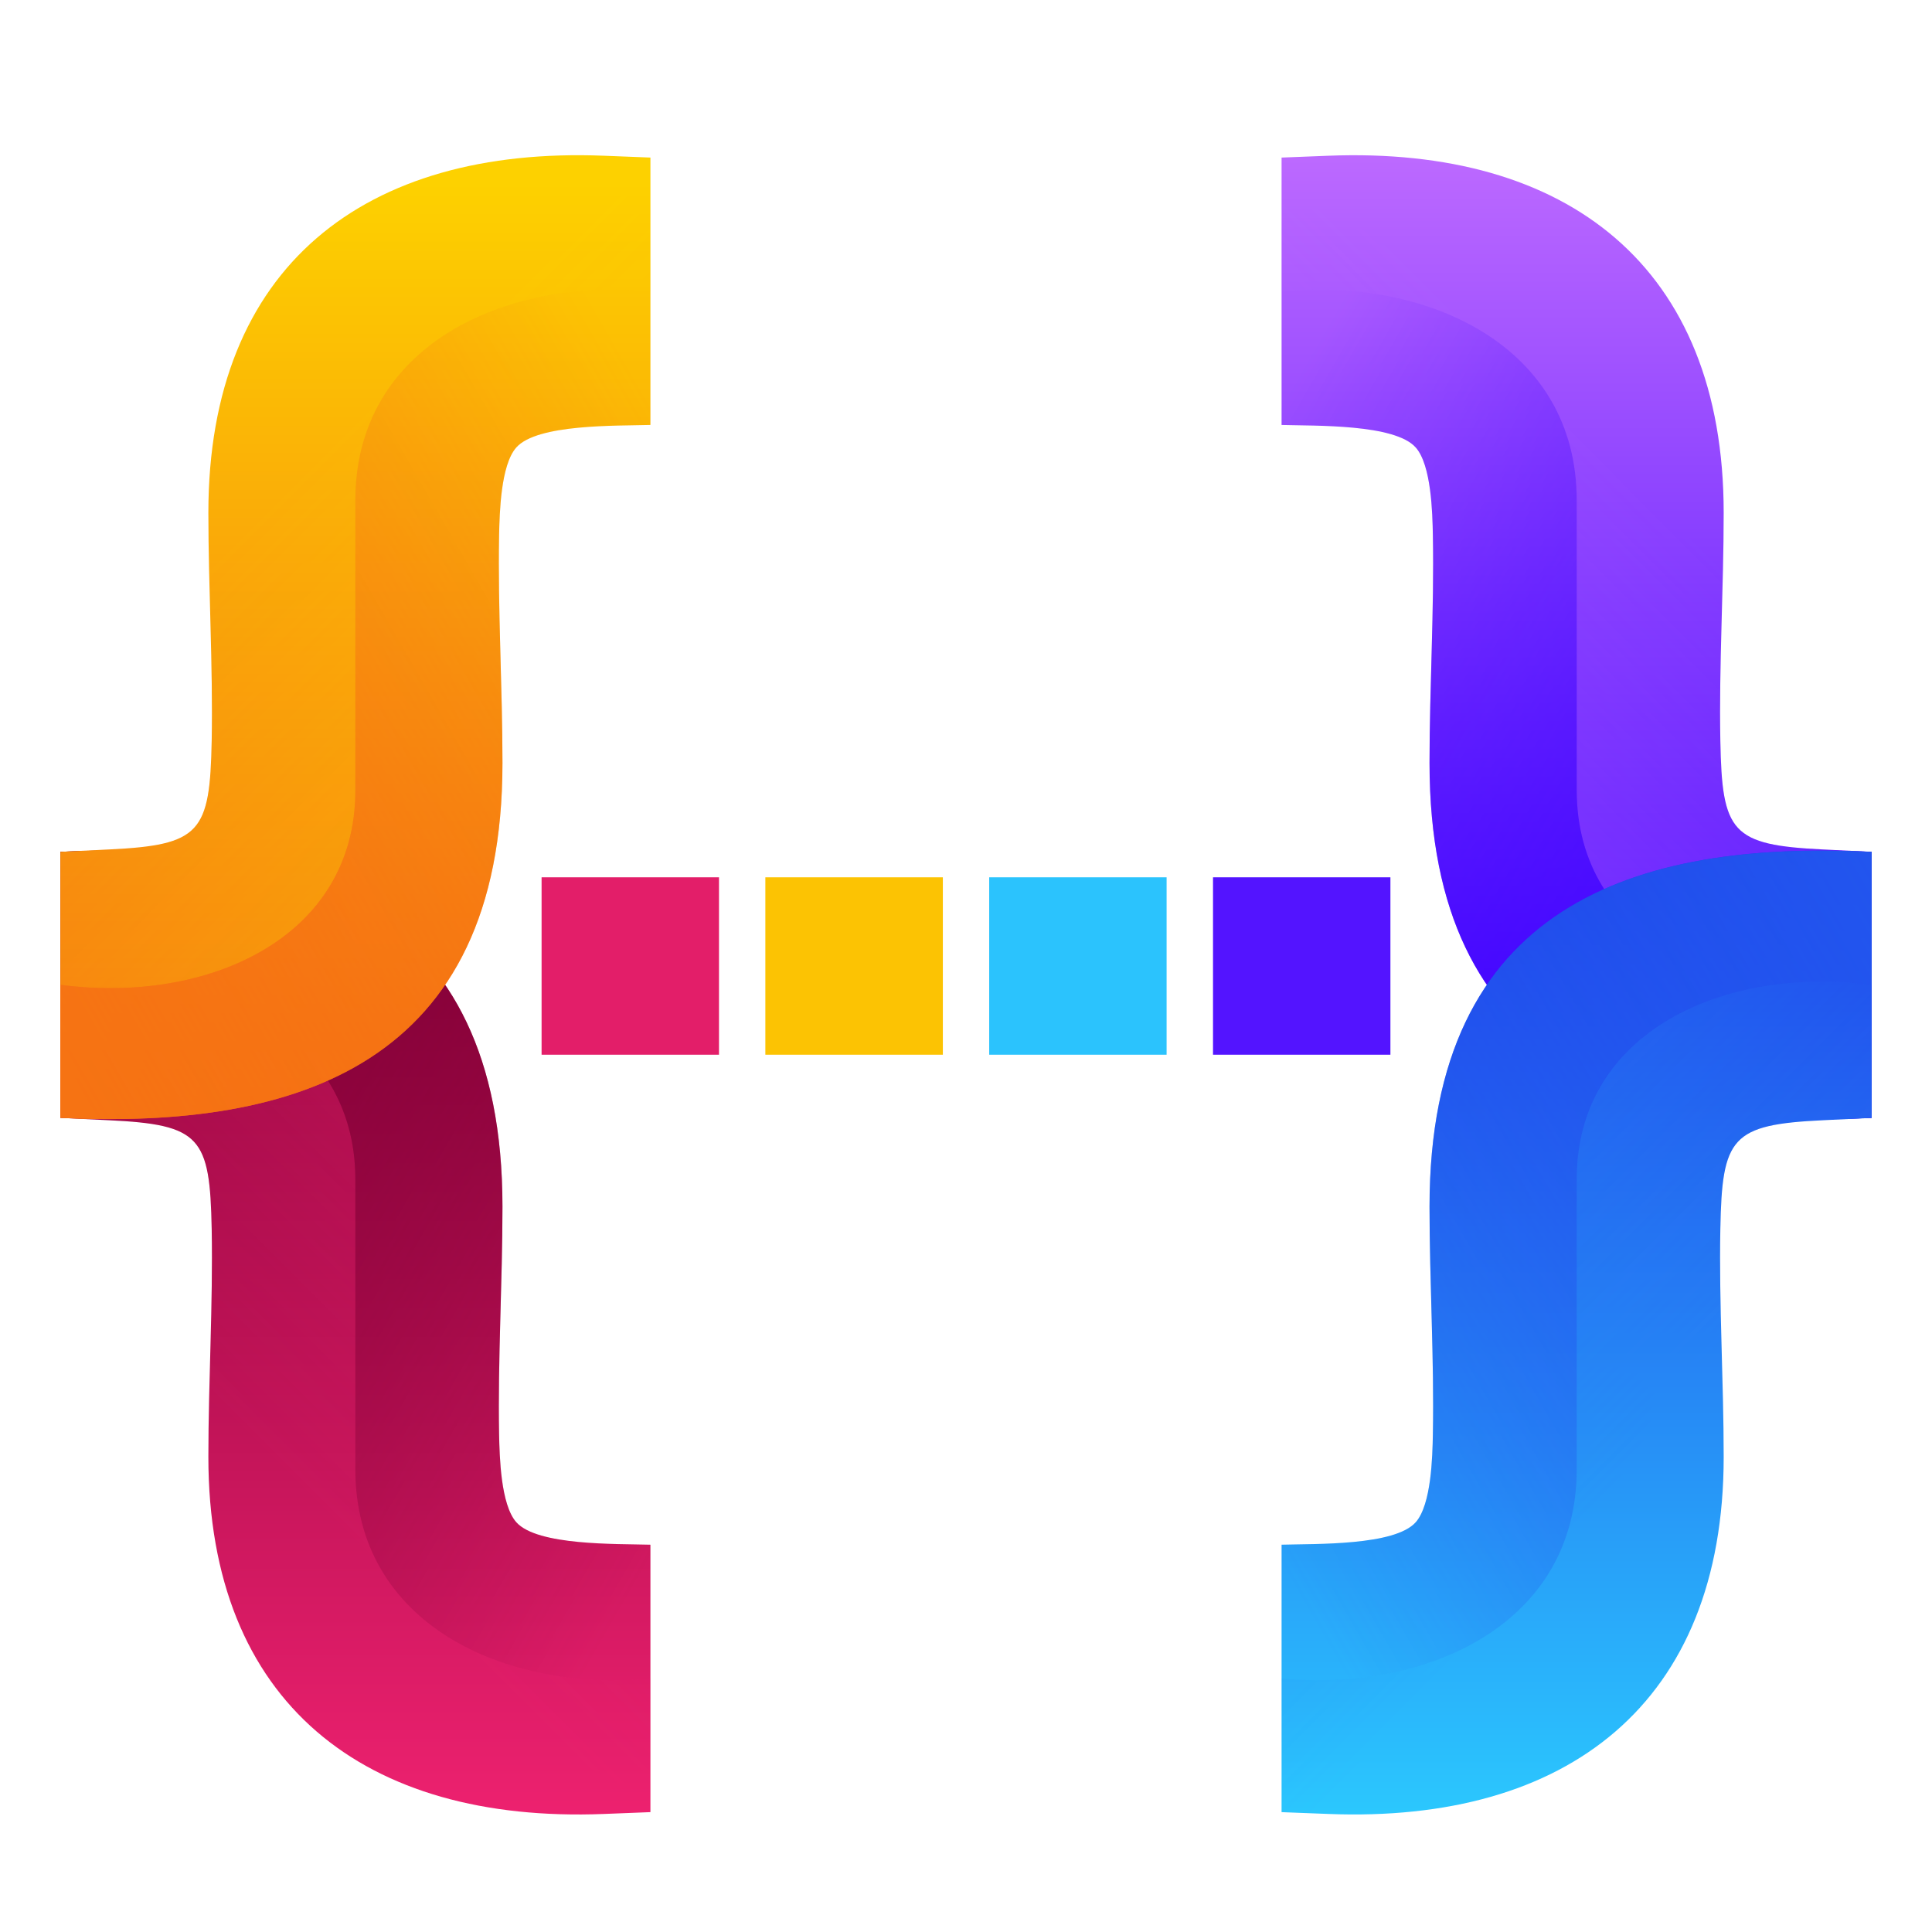
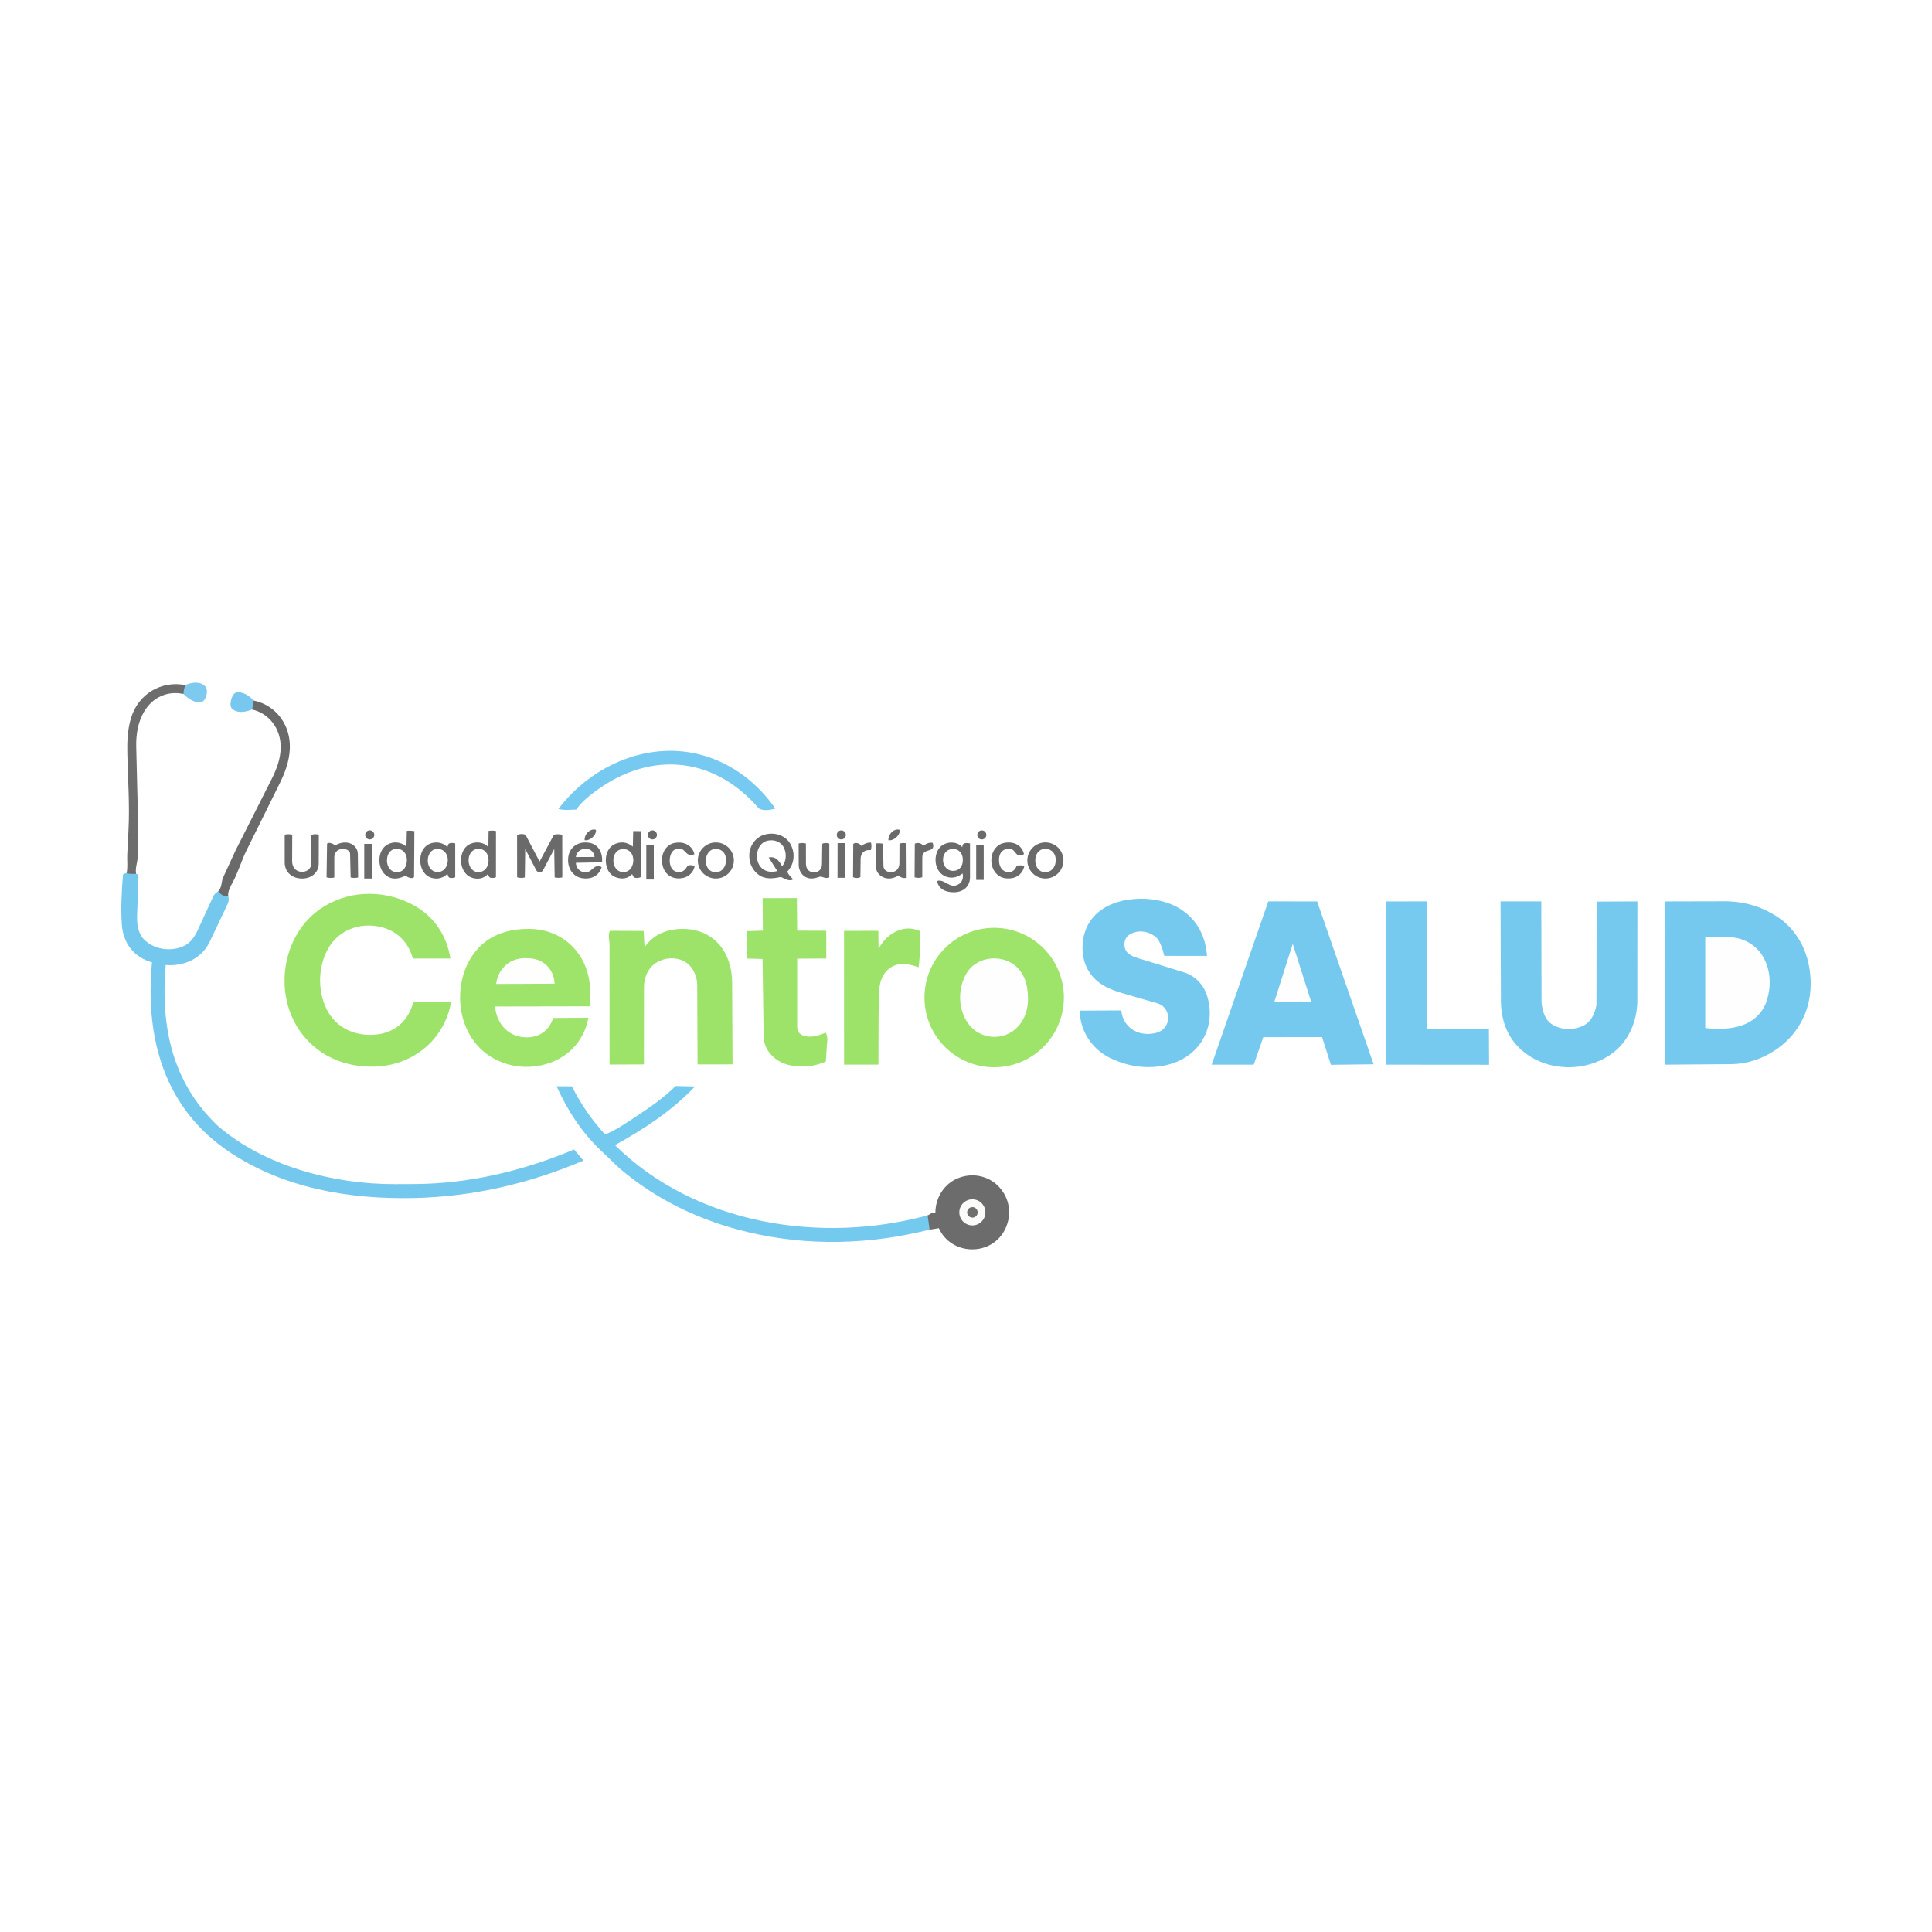
- <svg xmlns="http://www.w3.org/2000/svg" xmlns:xlink="http://www.w3.org/1999/xlink" id="Layer_1" data-name="Layer 1" viewBox="0 0 1080 1080">
+ <svg xmlns="http://www.w3.org/2000/svg" id="Layer_1" data-name="Layer 1" viewBox="0 0 1080 1080">
  <defs>
    <style>
      .cls-1 {
-         mask: url(#mask);
+         fill: #9ee36a;
      }

      .cls-2 {
-         fill: #f67313;
+         fill: #74c8ee;
      }

-       .cls-2, .cls-3, .cls-4, .cls-5, .cls-6, .cls-7, .cls-8, .cls-9 {
-         fill-rule: evenodd;
+       .cls-3 {
+         fill: #fefefd;
+       }
+ 
+       .cls-4 {
+         fill: #fdfefd;
+       }
+ 
+       .cls-5 {
+         fill: #fbfbfa;
+       }
+ 
+       .cls-6 {
+         fill: #76c9ef;
+       }
+ 
+       .cls-7 {
+         fill: #77c7ef;
+       }
+ 
+       .cls-8 {
+         fill: #74c9ef;
+       }
+ 
+       .cls-9 {
+         fill: #6d6c6d;
      }

      .cls-10 {
-         fill: #2bc3fd;
+         fill: #fefefe;
      }

      .cls-11 {
-         fill: url(#linear-gradient-8);
+         fill: #76c9ee;
      }

      .cls-12 {
-         fill: url(#linear-gradient-7);
+         fill: #9de36a;
      }

      .cls-13 {
-         fill: url(#linear-gradient-5);
+         fill: #6a6a6b;
      }

      .cls-14 {
-         fill: url(#linear-gradient-6);
+         fill: #6c6d6c;
      }

      .cls-15 {
-         fill: url(#linear-gradient-9);
+         fill: #7dcaee;
      }

      .cls-16 {
-         fill: url(#linear-gradient-4);
+         fill: #76c9f0;
      }

      .cls-17 {
-         fill: url(#linear-gradient-3);
-       }
- 
-       .cls-18 {
-         fill: url(#linear-gradient-2);
-       }
- 
-       .cls-19 {
-         fill: url(#linear-gradient);
-       }
- 
-       .cls-20 {
-         mask: url(#mask-2);
-       }
- 
-       .cls-21 {
-         mask: url(#mask-3);
-       }
- 
-       .cls-22 {
-         mask: url(#mask-4);
-       }
- 
-       .cls-23 {
-         mask: url(#mask-5);
-       }
- 
-       .cls-24 {
-         mask: url(#mask-7);
-       }
- 
-       .cls-25 {
-         mask: url(#mask-6);
-       }
- 
-       .cls-26 {
-         mask: url(#mask-1);
-       }
- 
-       .cls-3 {
-         fill: #830037;
-       }
- 
-       .cls-4 {
-         fill: #2684f5;
-       }
- 
-       .cls-27 {
-         clip-path: url(#clippath-1);
-       }
- 
-       .cls-28 {
-         clip-path: url(#clippath-3);
-       }
- 
-       .cls-29 {
-         clip-path: url(#clippath-2);
-       }
- 
-       .cls-30 {
-         fill: #fcc303;
-       }
- 
-       .cls-31 {
-         clip-rule: evenodd;
-         fill: none;
-       }
- 
-       .cls-32 {
-         fill: url(#linear-gradient-10);
-       }
- 
-       .cls-33 {
-         fill: url(#linear-gradient-11);
-       }
- 
-       .cls-34 {
-         fill: url(#linear-gradient-12);
-       }
- 
-       .cls-5 {
-         fill: #eb206e;
-       }
- 
-       .cls-35 {
-         fill: #e31e69;
-       }
- 
-       .cls-6 {
-         fill: #25e;
-       }
- 
-       .cls-7 {
-         fill: #4004ff;
-       }
- 
-       .cls-8 {
-         fill: #b866ff;
-       }
- 
-       .cls-36 {
-         fill: #5314ff;
-       }
- 
-       .cls-37 {
-         clip-path: url(#clippath);
-       }
- 
-       .cls-9 {
-         fill: #fdd000;
+         fill: #6e6f6e;
      }
    </style>
-     <clipPath id="clippath">
-       <path class="cls-31" d="M33.74,476.18v148.72l26.92,1.31c51.56,2.44,56.68,9.4,57.68,60.87.76,42.13-1.86,84.99-1.86,127.32,0,138.03,87.73,204.84,220.96,199.62l26.15-1.03v-149.49c-19-.55-63.26.62-74.96-12.55-8.78-9.86-9.36-36.83-9.64-49.11-.75-42.11,1.89-84.99,1.89-127.33,0-168.73-115.19-204.73-247.15-198.33" />
-     </clipPath>
-     <linearGradient id="linear-gradient" x1="881.34" y1="-1703.07" x2="881.34" y2="-2236.99" gradientTransform="translate(1080 -1222.71) rotate(-180)" gradientUnits="userSpaceOnUse">
-       <stop offset="0" stop-color="#820036" />
-       <stop offset="1" stop-color="#ed216f" />
-     </linearGradient>
-     <linearGradient id="linear-gradient-2" x1="392.28" y1="-1233.42" x2="828.92" y2="-1670.06" gradientTransform="translate(983.99 -844.98) rotate(-180)" gradientUnits="userSpaceOnUse">
-       <stop offset="0" stop-color="#fff" />
-       <stop offset="1" stop-color="#000" />
-     </linearGradient>
-     <mask id="mask" x="33.74" y="548.66" width="329.85" height="465.65" maskUnits="userSpaceOnUse">
-       <rect class="cls-18" x="33.74" y="548.66" width="329.85" height="465.65" />
-     </mask>
-     <linearGradient id="linear-gradient-3" x1="1005.65" y1="-1427.29" x2="589.1" y2="-1667.63" gradientTransform="translate(983.99 -847.06) rotate(-180)" xlink:href="#linear-gradient-2" />
-     <mask id="mask-1" x="33.74" y="475.49" width="329.85" height="463.72" maskUnits="userSpaceOnUse">
-       <rect class="cls-17" x="33.74" y="475.49" width="329.85" height="463.72" />
-     </mask>
-     <clipPath id="clippath-1">
-       <path class="cls-31" d="M33.74,624.9v-148.72l26.92-1.31c51.56-2.45,56.68-9.43,57.68-60.85.76-42.13-1.86-85.01-1.86-127.35,0-138.05,87.73-204.85,220.96-199.62l26.15,1.03v149.47c-19,.55-63.26-.62-74.96,12.56-8.78,9.84-9.36,36.83-9.64,49.08-.75,42.13,1.89,85.01,1.89,127.34,0,168.75-115.19,204.75-247.15,198.35" />
-     </clipPath>
-     <linearGradient id="linear-gradient-4" x1="881.34" y1="-1848.26" x2="881.34" y2="-1324.55" gradientTransform="translate(1080 -1222.71) rotate(-180)" gradientUnits="userSpaceOnUse">
-       <stop offset="0" stop-color="#f56b15" />
-       <stop offset="1" stop-color="#fdd100" />
-     </linearGradient>
-     <linearGradient id="linear-gradient-5" x1="392.2" y1="-1570.49" x2="828.83" y2="-1134.21" gradientTransform="translate(983.99 -858.09) rotate(-180)" xlink:href="#linear-gradient-2" />
-     <mask id="mask-2" x="33.74" y="86.77" width="329.85" height="465.62" maskUnits="userSpaceOnUse">
-       <rect class="cls-13" x="33.74" y="86.78" width="329.85" height="465.62" />
-     </mask>
-     <linearGradient id="linear-gradient-6" x1="1005.69" y1="-1376.82" x2="589.11" y2="-1136.46" gradientTransform="translate(983.99 -855.96) rotate(-180)" xlink:href="#linear-gradient-2" />
-     <mask id="mask-3" x="33.74" y="161.85" width="329.85" height="463.74" maskUnits="userSpaceOnUse">
-       <rect class="cls-14" x="33.74" y="161.85" width="329.85" height="463.74" />
-     </mask>
-     <clipPath id="clippath-2">
-       <path class="cls-31" d="M1046.26,624.9v-148.72l-26.93-1.31c-51.58-2.48-56.69-9.43-57.65-60.88-.79-42.13,1.87-85.01,1.87-127.31,0-138.05-87.74-204.85-220.97-199.62l-26.18,1.03v149.47c18.98.55,63.27-.62,74.98,12.56,8.78,9.84,9.38,36.83,9.6,49.08.79,42.13-1.87,85.01-1.87,127.34,0,168.75,115.21,204.75,247.15,198.35" />
-     </clipPath>
-     <linearGradient id="linear-gradient-7" x1="198.66" y1="-1848.62" x2="198.66" y2="-1311.16" gradientTransform="translate(1080 -1222.71) rotate(-180)" gradientUnits="userSpaceOnUse">
-       <stop offset="0" stop-color="#3a00ff" />
-       <stop offset="1" stop-color="#bc69ff" />
-     </linearGradient>
-     <linearGradient id="linear-gradient-8" x1="567.92" y1="-1570.51" x2="131.26" y2="-1134.2" gradientTransform="translate(1056.09 -858.09) rotate(-180)" xlink:href="#linear-gradient-2" />
-     <mask id="mask-4" x="716.41" y="86.76" width="329.85" height="465.63" maskUnits="userSpaceOnUse">
-       <rect class="cls-11" x="716.41" y="86.76" width="329.85" height="465.63" />
-     </mask>
-     <linearGradient id="linear-gradient-9" x1="-45.56" y1="-1376.81" x2="371.01" y2="-1136.44" gradientTransform="translate(1056.09 -855.96) rotate(-180)" xlink:href="#linear-gradient-2" />
-     <mask id="mask-5" x="716.41" y="161.84" width="329.85" height="463.75" maskUnits="userSpaceOnUse">
-       <rect class="cls-15" x="716.41" y="161.86" width="329.85" height="463.74" />
-     </mask>
-     <clipPath id="clippath-3">
-       <path class="cls-31" d="M1046.26,476.19v148.72l-26.93,1.29c-51.58,2.45-56.69,9.41-57.65,60.87-.79,42.13,1.87,85.01,1.87,127.34,0,138.03-87.74,204.84-220.97,199.6l-26.18-1.01v-149.51c18.98-.55,63.27.64,74.98-12.53,8.78-9.86,9.38-36.84,9.6-49.11.79-42.13-1.87-84.99-1.87-127.33,0-168.73,115.21-204.77,247.15-198.33" />
-     </clipPath>
-     <linearGradient id="linear-gradient-10" x1="198.66" y1="-1636.81" x2="198.66" y2="-2276.83" gradientTransform="translate(1080 -1222.71) rotate(-180)" gradientUnits="userSpaceOnUse">
-       <stop offset="0" stop-color="#1e27e8" />
-       <stop offset="1" stop-color="#2cd2ff" />
-     </linearGradient>
-     <linearGradient id="linear-gradient-11" x1="-45.56" y1="-1427.28" x2="371" y2="-1667.64" gradientTransform="translate(1056.09 -847.06) rotate(-180)" xlink:href="#linear-gradient-2" />
-     <mask id="mask-6" x="716.41" y="475.46" width="329.85" height="463.76" maskUnits="userSpaceOnUse">
-       <rect class="cls-33" x="716.41" y="475.46" width="329.85" height="463.76" />
-     </mask>
-     <linearGradient id="linear-gradient-12" x1="567.8" y1="-1233.42" x2="131.15" y2="-1670.07" gradientTransform="translate(1056.09 -844.98) rotate(-180)" xlink:href="#linear-gradient-2" />
-     <mask id="mask-7" x="716.41" y="548.67" width="329.85" height="465.63" maskUnits="userSpaceOnUse">
-       <rect class="cls-34" x="716.41" y="548.67" width="329.85" height="465.63" />
-     </mask>
  </defs>
-   <g>
-     <g class="cls-37">
-       <rect class="cls-19" x="33.74" y="469.78" width="329.85" height="549.45" />
-     </g>
-     <g class="cls-1">
-       <path class="cls-5" d="M33.74,550.54c81.36-10.82,164.9,25.54,164.9,108.76v162.09c0,86.37,83.32,124.59,164.96,116.85v74.75l-26.15,1.03c-133.23,5.21-220.96-61.59-220.96-199.62,0-42.33,2.62-85.2,1.86-127.32-1-51.47-6.12-58.42-57.68-60.87l-26.92-1.31v-74.36Z" />
-     </g>
-     <g class="cls-26">
-       <path class="cls-3" d="M33.74,476.18v74.36c81.36-10.82,164.9,25.54,164.9,108.76v162.09c0,86.37,83.32,124.59,164.96,116.85v-74.74c-19-.55-63.26.62-74.96-12.55-8.78-9.86-9.36-36.83-9.64-49.11-.75-42.11,1.89-84.99,1.89-127.33,0-168.73-115.19-204.73-247.15-198.33" />
-     </g>
-     <g class="cls-27">
-       <rect class="cls-16" x="33.74" y="81.83" width="329.85" height="549.47" />
-     </g>
-     <g class="cls-20">
-       <path class="cls-9" d="M33.74,550.52c81.36,10.82,164.9-25.54,164.9-108.76v-162.1c0-86.35,83.32-124.56,164.96-116.81v-74.75l-26.15-1.03c-133.23-5.23-220.96,61.57-220.96,199.62,0,42.34,2.62,85.22,1.86,127.35-1,51.42-6.12,58.4-57.68,60.85l-26.92,1.31v74.34Z" />
-     </g>
-     <g class="cls-21">
-       <path class="cls-2" d="M33.74,624.9v-74.37c81.36,10.82,164.9-25.54,164.9-108.76v-162.1c0-86.35,83.32-124.56,164.96-116.81v74.72c-19,.55-63.26-.62-74.96,12.56-8.78,9.84-9.36,36.83-9.64,49.08-.75,42.13,1.89,85.01,1.89,127.34,0,168.75-115.19,204.75-247.15,198.35" />
-     </g>
-   </g>
-   <g>
-     <g class="cls-29">
-       <rect class="cls-12" x="716.41" y="81.84" width="329.85" height="549.47" />
-     </g>
-     <g class="cls-22">
-       <path class="cls-8" d="M1046.26,550.53c-81.36,10.82-164.87-25.54-164.87-108.76v-162.1c0-86.35-83.34-124.59-164.98-116.85v-74.72l26.18-1.03c133.23-5.23,220.97,61.57,220.97,199.62,0,42.3-2.66,85.18-1.87,127.31.96,51.46,6.07,58.41,57.65,60.88l26.93,1.31v74.34Z" />
-     </g>
-     <g class="cls-23">
-       <path class="cls-7" d="M1046.26,624.9v-74.37c-81.36,10.82-164.87-25.54-164.87-108.76v-162.1c0-86.35-83.34-124.59-164.98-116.85v74.75c18.98.55,63.27-.62,74.98,12.56,8.78,9.84,9.38,36.83,9.6,49.08.79,42.13-1.87,85.01-1.87,127.34,0,168.75,115.21,204.75,247.15,198.35" />
-     </g>
-     <g class="cls-28">
-       <rect class="cls-32" x="716.41" y="469.75" width="329.85" height="549.49" />
-     </g>
-     <g class="cls-25">
-       <path class="cls-6" d="M1046.26,476.19v74.34c-81.36-10.81-164.87,25.56-164.87,108.78v162.09c0,86.37-83.34,124.57-164.98,116.85v-74.76c18.98-.55,63.27.64,74.98-12.53,8.78-9.86,9.38-36.84,9.6-49.11.79-42.13-1.87-84.99-1.87-127.33,0-168.73,115.21-204.77,247.15-198.33" />
-     </g>
-     <g class="cls-24">
-       <path class="cls-4" d="M1046.26,550.53c-81.36-10.81-164.87,25.56-164.87,108.78v162.09c0,86.37-83.34,124.57-164.98,116.85v74.75l26.18,1.01c133.23,5.23,220.97-61.57,220.97-199.6,0-42.33-2.66-85.22-1.87-127.34.96-51.45,6.07-58.42,57.65-60.87l26.93-1.29v-74.37Z" />
-     </g>
-   </g>
-   <g>
-     <rect class="cls-36" x="678.08" y="490.42" width="99.17" height="99.17" />
-     <rect class="cls-10" x="552.97" y="490.42" width="99.17" height="99.17" />
-     <rect class="cls-30" x="427.84" y="490.42" width="99.22" height="99.17" />
-     <rect class="cls-35" x="302.75" y="490.42" width="99.17" height="99.17" />
-   </g>
+   <path class="cls-16" d="M424.19,451.9c-26.36-30.53-63.37-32.19-94.35-7.28-3.12,2.51-5.52,4.78-7.76,7.96-3.4,0-6.23.55-9.91-.37,18.86-24.93,51.34-38.67,81.41-29.77,16.48,4.87,30.14,15.61,39.86,29.6-3.23.83-6.94,1.38-9.26-.13Z" />
+   <path class="cls-13" d="M503.01,463.97c.12,3.3-3.71,6.24-6.38,5.7-.19-3.95,3.92-6.9,6.38-5.7Z" />
+   <path class="cls-13" d="M333.18,463.97c.12,3.3-3.71,6.24-6.38,5.7-.19-3.95,3.92-6.9,6.38-5.7Z" />
+   <path class="cls-13" d="M310.06,490.48l-.24-15.86-6.23,11.8c-.46.86-1.14,1.1-1.85,1.1-.66,0-1.52-.17-1.94-.98l-6.2-11.94-.22,15.91c-1.26.29-2.54.45-4.31-.11l-.02-23.27c.69-1.13,3.99-1.18,4.85-.23l7.72,14.73,7.89-14.77c.95-.72,3.29-.57,4.79-.21l.04,23.83c-1.71.36-2.98.27-4.3,0Z" />
+   <path class="cls-13" d="M174,466.76c1.52-.62,2.85-.49,4.22-.15l-.05,16.06c-.02,5.47-4.46,8.57-9.61,8.44-5.29-.14-9.41-3.48-9.41-9.06v-15.48c1.65-.34,2.84-.27,4.22.04l-.06,14.77c-.01,3.33,1.88,5.62,4.83,5.94s5.83-1.31,5.84-4.63l.03-15.92Z" />
+   <path class="cls-13" d="M186.88,479.26v11.3c-1.57.3-2.69.31-4.33-.1l.28-18.81c1.02-1.18,3.72.2,4.5.92,2.27-1.28,5.05-2.04,7.74-1.32,2.47.66,4.92,2.82,4.96,6.04l.18,13.21c-1.44.36-2.69.38-4.2.01l-.31-13.13c-.06-2.33-3.03-3-4.78-2.79-2.32.28-4.04,2.07-4.04,4.67Z" />
+   <path class="cls-13" d="M502.81,471.77c.88-.64,2.67-.64,3.93-.25l.1,19.09c-2.16.75-3.54-.39-4.55-1.18-2.22,1.3-4.91,2.19-7.66,1.32-2.34-.74-4.88-2.8-4.92-5.99l-.16-13.23c1.47-.2,2.62-.15,4.06.14l.25,12.43c.05,2.67,2.77,3.76,4.97,3.4s3.91-2.09,3.93-4.77l.05-10.97Z" />
+   <path class="cls-13" d="M459.63,471.74c.87-.63,2.73-.59,3.96-.18l-.02,18.9c-1.83,1-3.93-.51-5.07-.42-2.88.88-5.26,1.67-8.04.31-2.21-1.08-3.97-3.77-3.98-6.86l-.04-11.96c1.43-.35,2.64-.35,4.06,0l.03,11.25c0,2.84,1.55,4.64,4.03,4.86,2.6.23,4.88-1.41,4.92-4.44l.16-11.46Z" />
+   <path class="cls-13" d="M558.5,481.76c.23,3.07,1.93,5.23,4.35,5.71s4.63-.86,5.48-3.56c1.52-.24,2.84-.27,4.3.1-1.14,5.42-5.57,7.52-10.41,6.98-4.68-.52-7.9-4.6-8.04-9.74-.13-4.78,2.57-9.02,6.9-9.99,4.78-1.07,9.93.59,11.29,6.03-.06.78-2.12.9-3.21.65-.96-.22-1.45-1.34-2.43-2.37-1.68-1.74-4.45-1.19-5.86-.24-2.01,1.35-2.58,3.53-2.37,6.42Z" />
+   <path class="cls-13" d="M374.8,483.9c.76,2.53,2.7,3.62,4.71,3.63,2.19,0,3.49-1.23,4.72-3.35.53-.84,3.2-.62,4.11,0-1.08,5.11-5.68,7.26-10.02,6.81-5-.52-8.06-4.43-8.26-9.67-.18-4.89,2.51-9.23,7.09-10.12s9.76.89,11.04,6.34c-5.28,1.78-4.54-3.3-8.68-3.16-1.85.06-3.54.91-4.41,2.99-.81,1.94-.99,4.2-.3,6.52Z" />
+   <path class="cls-13" d="M480.96,490.26c-.92.76-2.96.64-4.11.12l.12-18.62c1.19-1.07,3.78-.36,4.46,1.11,1.87-1.28,3.43-1.91,5.49-1.86.29,1.59.33,2.84-.13,4.24-3.4-.48-5.64,1.54-5.69,4.75l-.14,10.25Z" />
+   <path class="cls-13" d="M515.55,490.37c-1.29.46-2.65.51-4.29.05l.12-18.74c1.51-.98,3.9-.26,4.72,1.17,1.77-1.32,3.57-2.08,5.29-1.66,1.97,6.03-5.8,2.38-5.82,8.1l-.02,11.09Z" />
+   <rect class="cls-13" x="546.72" y="471.29" width="4.2" height="19.41" transform="translate(-1.02 1.17)" />
+   <rect class="cls-13" x="460.57" y="478.92" width="19.39" height="4.15" transform="translate(-11.3 950.68) rotate(-89.93)" />
+   <rect class="cls-13" x="204.57" y="471.32" width="4.2" height="19.38" transform="translate(-.95 .41)" />
+   <rect class="cls-13" x="362.54" y="471.32" width="4.19" height="19.38" transform="translate(-1.26 .96)" />
+   <circle class="cls-13" cx="548.84" cy="466.73" r="2.53" />
+   <circle class="cls-13" cx="470.29" cy="466.73" r="2.53" />
+   <circle class="cls-13" cx="364.7" cy="466.72" r="2.53" />
+   <circle class="cls-13" cx="206.7" cy="466.71" r="2.54" />
+   <path class="cls-13" d="M443.4,491.55c-2.37,1.48-5.02-.57-6.9-1.35-3.97.93-8.64,1.54-12.3-1.1-3.37-2.43-5.55-6.46-5.34-11.28.24-5.67,4.02-10.14,8.89-11.35,5.67-1.4,11.38.66,14,5.18,2.93,5.06,2.42,11.38-1.63,15.55.5,1.65,1.54,2.59,3.28,4.34ZM437.22,484.23c2.25-2.6,2.56-6.57,1.22-9.84-1.53-3.71-5.47-5.26-9.29-4.46-3.39.71-5.77,3.97-6,7.98-.18,3.04.94,5.85,2.75,7.44,2.43,2.13,5.35,2.36,8.62,1.58l-4.82-7.59c3.87-.73,5.59,1.53,7.52,4.9Z" />
+   <path class="cls-13" d="M532.9,498.78c-4.36-.07-8.13-1.71-9.11-6.27,4.39-1.59,7.23,5.21,12.52,1.5,1.47-1.03,2.38-3.22,1.79-5.75-3.04,2.47-6.85,3.14-10.35,1.29-2.94-1.55-4.83-5.03-4.79-8.9s1.73-7.29,4.82-8.73c3.49-1.63,7.55-1.16,10.13,1.61.12-1.08.48-1.77.92-1.98.64-.31,1.96-.38,3.42-.06v18.86c.02,5.36-3.99,8.53-9.35,8.44ZM531.88,474.6c-3.15.56-4.97,3.28-4.7,6.63s2.72,5.7,5.75,5.62c3.36-.1,5.45-2.59,5.29-6.55s-3.15-6.27-6.34-5.7Z" />
+   <path class="cls-13" d="M272.79,488.59c-2.59,2.84-6.34,3.21-9.67,1.8-3.07-1.3-5.07-4.71-5.36-8.48s1.08-7.93,4.36-9.77,7.92-1.76,10.87,1.43l.14-9.1c1.52-.21,2.7-.22,4.13.08l-.02,25.75c-.69.58-2.23.55-3.01.39-.73-.16-1.23-1.08-1.45-2.1ZM267.18,474.5c-3.41.19-5.4,3.24-5.23,6.82s2.46,6.39,5.8,6.21c3.11-.16,5.28-2.77,5.36-6.52.08-4.06-2.56-6.7-5.93-6.51Z" />
+   <path class="cls-13" d="M353.4,488.61c-2.71,2.95-6.36,2.92-9.57,1.62-3.34-1.35-5.04-4.94-5.18-8.86s1.41-7.66,4.71-9.35,7.19-1.5,10.4,1.27l.2-8.71,4.18.05v25.7c-1.05.57-2.47.51-3.28.33-.59-.13-1.03-.8-1.46-2.05ZM348.44,474.63c-3.5.02-5.79,2.99-5.56,6.74.21,3.46,2.25,6.13,5.54,6.16,2.89.03,5.19-2.15,5.56-5.79.42-4.16-2.07-7.13-5.54-7.11Z" />
+   <path class="cls-13" d="M226.82,489.39c-2.91,1.57-6.45,2.51-9.61.9-3.13-1.6-4.98-4.98-5.12-8.93s1.47-7.68,4.69-9.35,7.24-1.52,10.43,1.31l.21-8.85c1.29-.15,2.39-.16,4.22.15l-.17,25.41c-.01,1.6-4.01.59-4.64-.64ZM221.86,474.49c-3.58-.06-5.71,3.07-5.54,6.89.15,3.43,2.27,6.2,5.52,6.21,2.97.02,5.21-2.19,5.58-5.87.43-4.21-2.03-7.18-5.56-7.24Z" />
+   <path class="cls-13" d="M254.47,490.37c-.82.59-2.97.55-3.43.14s-.76-1.27-.9-2.04c-2.92,2.91-6.87,3.34-10.19,1.75-3.08-1.48-4.88-5.04-5.02-8.83-.14-4.12,1.5-7.93,4.98-9.56s7.54-.99,10.24,1.73c.15-1.08.49-1.79.91-2.02.68-.37,1.94-.42,3.41-.08v18.92ZM244.45,474.54c-3.44.11-5.45,3.23-5.32,6.82.12,3.34,2.23,6.05,5.34,6.14s5.48-2.32,5.82-5.98c.37-4.06-2.34-7.09-5.83-6.98Z" />
+   <path class="cls-13" d="M325.44,487.33c5.84,1.81,5.71-5.06,10.91-2.63-1.59,5.22-6.25,7-10.91,6.22s-7.64-4.59-7.87-9.55c-.16-3.45.97-6.43,3.43-8.37s5.59-2.46,8.95-1.76c4.75,1,7.13,5.86,6.58,10.8l-14.58.26c-.03,2.31,1.55,4.41,3.5,5.01ZM326.69,474.5c-2.46.3-4.46,1.9-4.8,4.61l10.49-.05c-.52-3.57-3.12-4.87-5.69-4.56Z" />
+   <path class="cls-13" d="M594.47,481.01c0,5.57-4.52,10.09-10.09,10.09s-10.09-4.52-10.09-10.09,4.52-10.09,10.09-10.09,10.09,4.52,10.09,10.09ZM584.07,474.53c-3.41.11-5.48,3.11-5.34,6.8.13,3.3,2.06,6.11,5.21,6.23s5.81-2.05,6.18-5.81c.44-4.45-2.27-7.35-6.06-7.23Z" />
+   <path class="cls-13" d="M410.24,481.02c0,5.57-4.51,10.08-10.08,10.08s-10.08-4.51-10.08-10.08,4.51-10.08,10.08-10.08,10.08,4.51,10.08,10.08ZM403.62,475.68c-1.78-1.32-4.32-1.54-6.13-.42-1.99,1.24-2.91,3.58-2.9,6.08.01,3.53,2.07,6.2,5.43,6.27,2.74.06,5.18-1.93,5.73-5.45.42-2.65-.35-5.17-2.13-6.48Z" />
+   <path class="cls-12" d="M386.44,540.83c-4.13-5.51-11.65-6.2-17.47-3.78s-8.96,8.19-8.97,15.06l-.05,42.9-19.2.09-.03-66.95c0-2.8-1.04-5.36.22-7.84l18.87.1.5,9.17c4.89-7.43,13.02-10.41,21.7-10.32,17.37.18,27.17,13.46,27.25,29.74l.23,45.99-19.55.02-.2-44.38c-.01-3.26-1.19-7.01-3.3-9.81Z" />
+   <path class="cls-12" d="M461.57,577.2c1.48,2.76.78,5.08.62,7.58l-.55,8.63c-6.44,2.8-13.04,3.49-19.93,2.1-7.7-1.55-14.71-7.71-14.83-16.19l-.6-43.23-8.86-.26.14-15.33,8.89-.26-.13-18.16,19.14-.04.17,18.2,16.25.05.03,15.53-16.28.08v38.07c0,2.99,1.8,4.76,4.74,5.31,3.61.68,7.26-.31,11.2-2.09Z" />
+   <path class="cls-12" d="M491.14,566.94l-.09,28.18h-19.21s-.02-74.75-.02-74.75l19.17-.05.14,10.06c4.56-8.57,13.85-14.04,23.08-9.96-.11,6.83.31,13.51-.72,20.33-5.09-1.87-10.75-2.99-15.51.03-4.87,3.09-6.8,9.15-6.38,14.79l-.45,11.36Z" />
+   <circle class="cls-1" cx="555.75" cy="557.63" r="38.97" />
+   <path class="cls-10" d="M569.26,573.63c-7.68,8.69-21.7,7.78-28.23-1.72-5.41-7.87-5.65-18.41-1.28-26.9,3.8-7.37,12.28-10.47,20.16-8.81s12.96,7.78,14.28,16.1c1.16,7.32.49,15.2-4.93,21.33Z" />
+   <path class="cls-11" d="M674.7,556.41c5.62,17.77-4.12,35.2-23.56,39.18-11.27,2.31-22.43.22-32.43-5.12-9.2-5.43-14.86-14.67-15.18-25.52l23.28-.12c.85,9.18,9.02,14.47,17.83,12.88,4.3-.5,7.47-3.21,8.17-7.02.82-4.44-1.51-8.59-5.94-9.87l-15.9-4.58c-5.11-1.47-10.28-2.94-14.68-5.68-7.59-4.74-11.29-12.4-11.15-21.09.29-17.72,14.29-26.61,31.42-27.04,20.68-.53,36.68,10.82,38.18,31.94l-23.91-.04c-.87-3.47-1.72-6.37-3.57-9.34-3.97-4.41-10.98-5.82-16.13-2.35-3.36,2.26-3.35,7.99-.39,10.36,2.56,2.05,5.57,2.65,8.57,3.58l22.71,7.03c5.85,1.81,10.73,6.68,12.67,12.8Z" />
+   <path class="cls-11" d="M892.54,504l22.78-.1-.04,55.22c0,11.81-5.01,23.46-14.64,30.16-14.41,10.04-34.67,9.8-48.41-.9-9.07-7.07-12.95-17.01-13.21-28.15l-.21-56.34h22.78s.14,56.87.14,56.87c.71,4.81,1.82,9.32,5.95,11.9,5.03,3.14,11.31,3.33,16.79.98,4.84-2.08,7.01-6.67,7.95-11.94l.11-57.7Z" />
+   <polygon class="cls-6" points="832.3 575.18 832.41 595.2 774.98 595.15 775.02 503.92 797.88 503.88 797.88 575.24 832.3 575.18" />
+   <polygon class="cls-11" points="739.04 579.74 706.2 579.77 700.83 595.15 677.34 595.14 708.98 503.89 736.28 503.91 767.87 594.94 743.99 595.23 739.04 579.74" />
+   <polygon class="cls-4" points="732.93 559.93 712.37 560.01 722.65 527.63 732.93 559.93" />
+   <path class="cls-11" d="M1012.17,550.34c-.08,15.57-7.81,29.1-20.57,37.2-7.13,4.53-15.14,7.25-23.71,7.32l-37.34.3-.04-91.25,33.43-.08c12.19-.03,23.38,3.64,32.98,11.12,10.32,8.68,15.33,21.34,15.25,35.4Z" />
+   <path class="cls-10" d="M987.15,560.73c-5.54,13.39-19.97,15.54-33.91,13.93v-50.82s13.58.11,13.58.11c7.22.06,14.56,4,18.41,10.31,4.84,7.94,5.13,17.7,1.91,26.47Z" />
+   <path class="cls-12" d="M181.56,561.86c4.54,11.49,14.89,16.98,26.51,16.62s20.22-7.16,23-18.51l21.11-.08c-3.45,20.95-20.9,35.41-42.01,36.33-17.37.75-33.43-6.17-43.18-20.83-14.26-21.45-9.09-54.41,14.12-68.65,15.78-9.68,35.83-9.24,51.54.12,10.71,6.38,17.15,16.64,19.15,28.96h-21.04c-2.46-9.22-8.82-15.45-17.87-17.62-12.31-2.96-24.92,2.17-30.46,13.97-4.29,9.12-4.68,20.05-.88,29.69Z" />
+   <path class="cls-2" d="M70.75,488.19c1.2-1.76,4.34-1.62,5.33.28.75-.01,1.37.59,1.34,1.32l-.78,22.01c-.17,4.93.58,10.41,4.4,13.89,5.76,5.26,14.71,6.37,21.72,3.14,3.64-1.68,6.04-5.11,7.65-8.61l8.64-18.78c.98-2.12,1.74-2.17,2.96-3.29,1.94.11,3.8.93,5.57,2.47.45,2.27.47,3.03-.52,5.12l-9.77,20.6c-4.39,9.26-13.94,13.96-24.66,13.12-2.92,34.46,3.59,65.55,29.03,89.79,25.93,22.65,65.13,32.82,99.01,32.68l10.79-.04c30.91-.12,60.98-7.4,89.45-19.32l5.25,6.22c-30.56,12.96-62.38,20.3-95.43,20.93-35.97.69-72-5.54-102.11-25.51-36.51-24.21-47.69-63.46-43.66-106.23-10.19-2.92-16.16-10.73-16.86-21.27-.62-9.3-.1-18.3.64-27.58.08-.98,1.76-.95,2.01-.93Z" />
+   <path class="cls-13" d="M127.6,500.62c-2.09.84-4.46-.45-5.57-2.47,2-1.84,1.72-5.49,2.62-7.46l6.96-15.13,20.15-39.86c2.89-5.72,5.09-11.52,5.15-17.9.1-10.29-6.36-19.01-16.03-21.19-1.76-1.14-1.06-4.47.91-5,12.67,2.6,20.78,13.91,20.23,26.9-.3,7.03-2.63,13.28-5.75,19.59l-18.48,37.32c-3.02,6.09-4.64,12.3-7.95,18.24-1.04,1.87-2.63,5.05-2.24,6.96Z" />
+   <path class="cls-14" d="M103.56,382.99c1.58,1.36.99,4.36-1.02,4.97-8.99-1.98-17.32,1.95-21.96,9.83-3.53,5.99-4.6,12.84-4.42,19.97l1.13,45.89-.36,15.56c-.07,3.12-1.45,6.07-.85,9.25-1.84.12-3.54.08-5.33-.28.79-3.36.21-7.02.38-10.29l.7-13.98c.71-14.07-.31-27.86-.64-41.99-.17-7.24.03-14.01,2.15-20.83,4.1-13.21,16.85-20.73,30.22-18.11Z" />
+   <path class="cls-15" d="M102.54,387.96c.14-1.72.43-3.36,1.02-4.97,3.54-1.57,8.32-2.39,11.31.83,1.79,1.93.42,8.18-2.45,8.7-3.81.69-7.5-2.28-9.89-4.57Z" />
+   <path class="cls-7" d="M141.79,391.61c-.04,1.71-.48,3.35-.91,5-3.21,1.39-8.59,2.5-11.42-.76-1.59-1.83.17-8.15,2.52-8.67,3.88-.85,7.53,1.99,9.81,4.43Z" />
+   <path class="cls-1" d="M309.24,569.06l19.69-.12c-2.57,13.78-12.56,23.49-26.01,26.5-9.95,2.22-20.55.51-29.15-5.08-20.82-13.56-21.64-46.43-4.64-62.07,7.47-6.87,17.23-9.21,27.31-9.03,15.15.27,27.68,9.64,31.95,24.3,1.78,6.12,1.83,12.52,1.25,18.98l-52.89.1c.76,8.98,6.57,16.05,15.34,17.1,7.77.93,14.5-2.53,17.14-10.67Z" />
+   <path class="cls-3" d="M310.05,549.9l-32.71.14c1.14-9.16,8.67-15.2,17.7-14.33,7.9-.14,14.62,5.4,15,14.19Z" />
+   <path class="cls-8" d="M518.54,679.38c2.28-.11,3.14,7.03,1.13,7.98-33.37,8.41-68.06,9.42-101.72,1.37-26.61-6.37-51.09-18.03-71.74-35.71l-10.56-10.1c-10.56-10.1-18.43-22.19-24.5-35.69l8.52.02c5.01,9.85,11.01,18.78,18.62,26.95,6.64-2.81,12.26-6.76,18.26-10.74,7.53-4.99,14.72-9.99,21.12-16.37l10.84.25c-13.13,13.82-28.41,23.72-44.74,32.8,45.22,44.61,115.39,55.35,174.77,39.25Z" />
+   <path class="cls-9" d="M519.67,687.37l-1.13-7.98c1.18-.32,2.26-1.92,4.34-1.4-.01-8.89,5.31-16.33,12.38-19.27,8.46-3.53,17.62-1.34,23.32,4.88,5.81,6.35,7.21,15.26,3.42,23.26-3.57,7.54-10.97,11.74-19.1,11.53-7.63-.2-14.77-4.41-18.08-11.84l-5.14.82Z" />
+   <circle class="cls-5" cx="543.55" cy="677.72" r="7.29" />
+   <circle class="cls-17" cx="543.58" cy="677.72" r="2.94" />
</svg>
